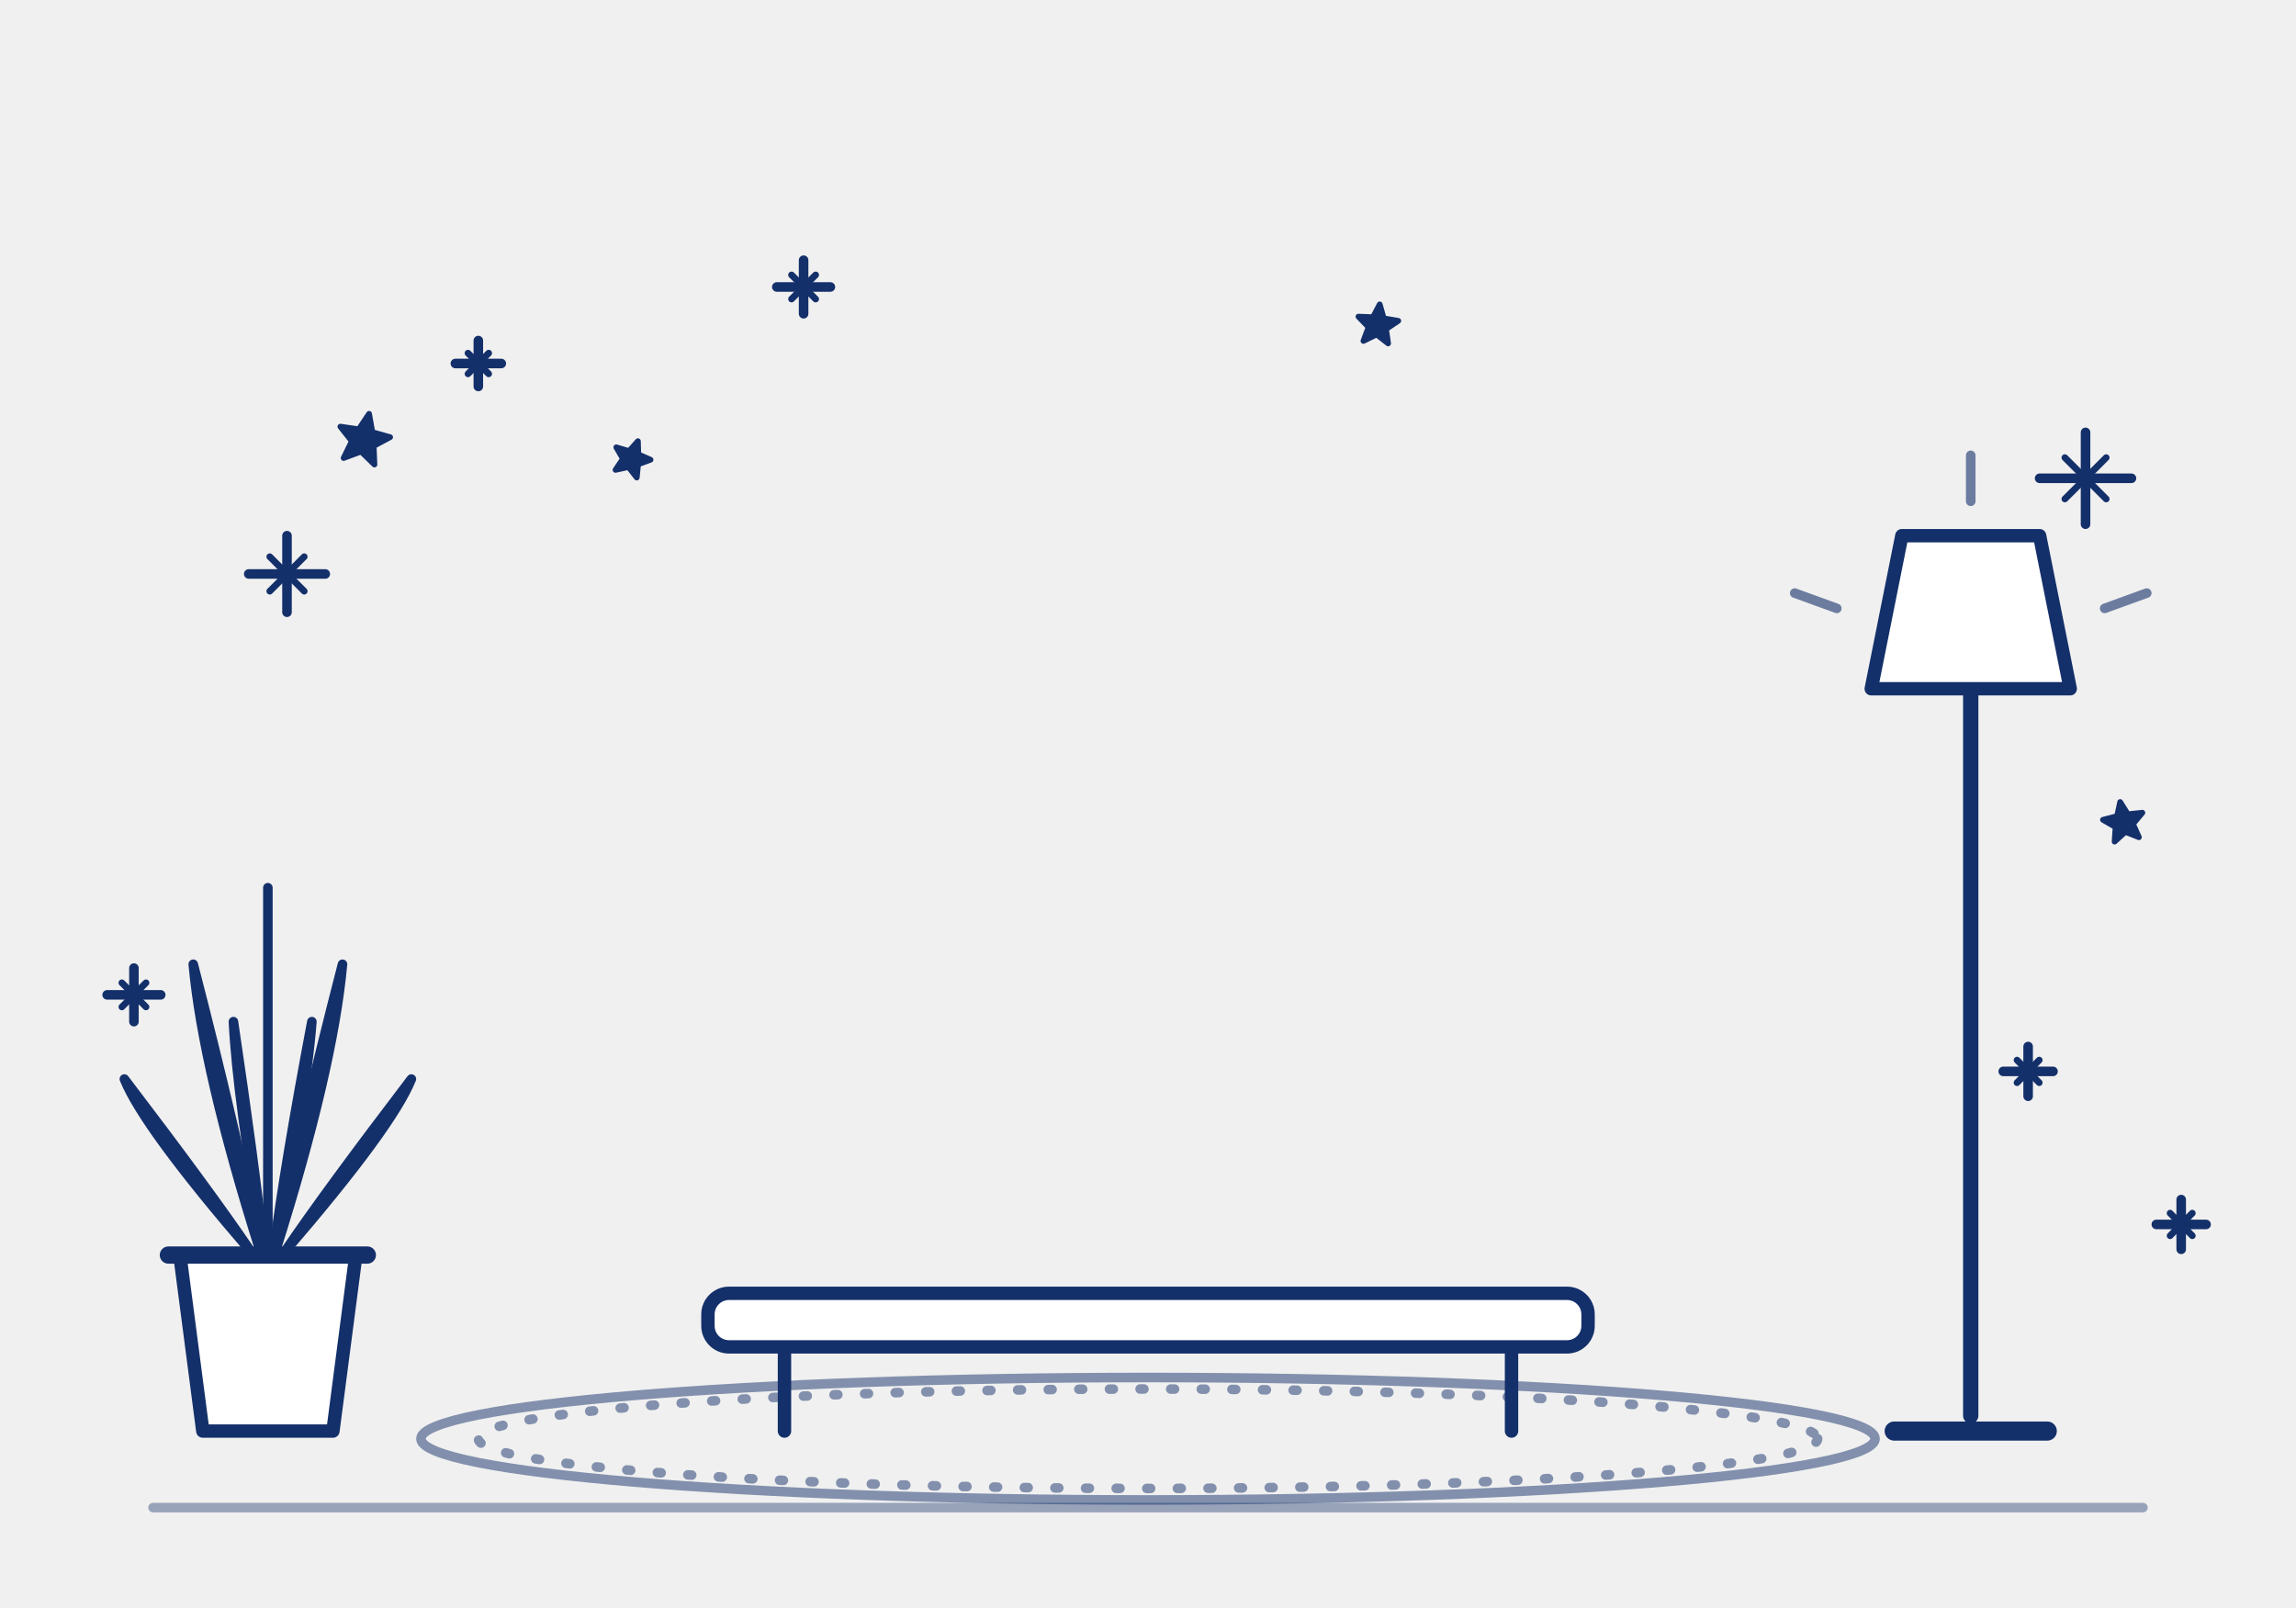
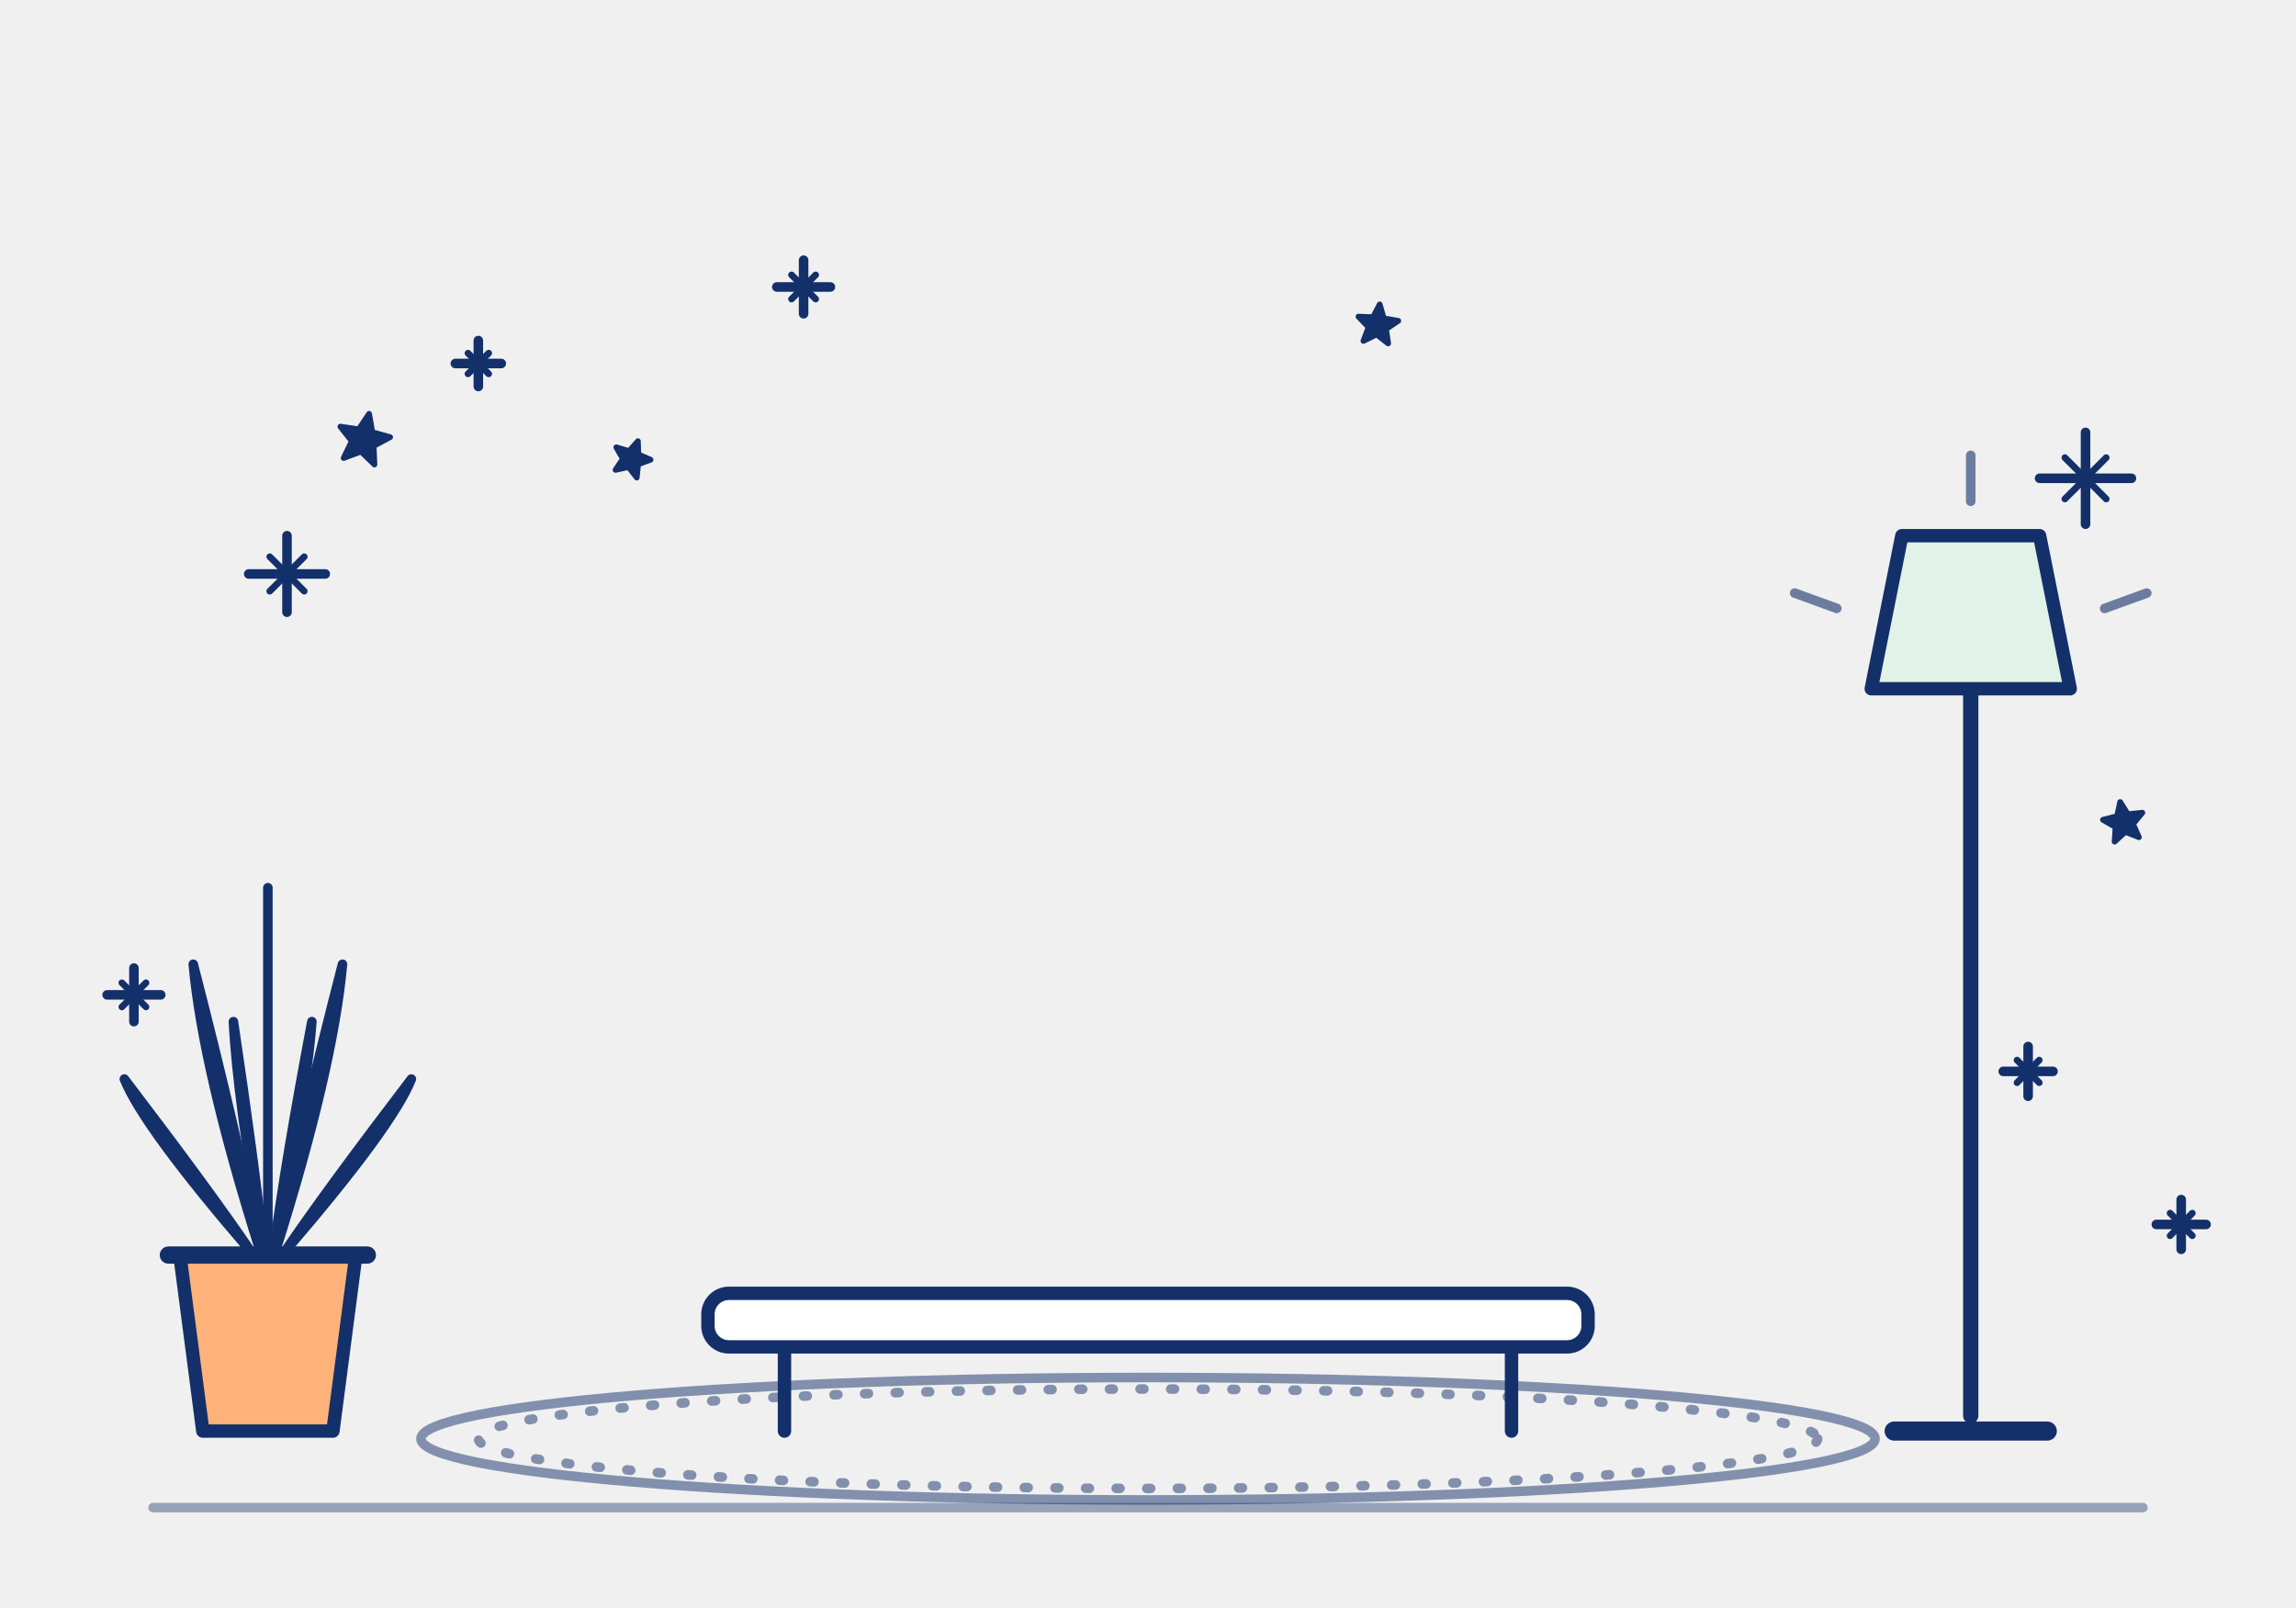
<svg xmlns="http://www.w3.org/2000/svg" viewBox="0 0 1200 840" width="1200" height="840" aria-hidden="true">
  <g fill="none" stroke="#14306A" stroke-width="7" stroke-linecap="round" stroke-linejoin="round">
    <g id="lamp">
      <path d="M1030 360 V740" stroke-width="8" />
-       <path d="M978 360 L994 280 H1066 L1082 360 Z" fill="#fff" />
+       <path data-shade="1" d="M978 360 L994 280 H1066 L1082 360 Z" fill="#E1F3E8" />
      <path d="M990 748 H1070" stroke-width="10" />
      <path d="M960 318 l-22 -8 M1100 318 l22 -8 M1030 262 v-24" stroke-width="5" stroke-opacity="0.6" />
    </g>
    <g id="plant">
-       <path d="M94 656 H186 L174 748 H106 Z" fill="#fff" />
+       <path data-pot="1" d="M94 656 H186 L174 748 H106 Z" fill="#FFB27A" />
      <path d="M88 656 H192" stroke-width="9" />
      <path d="M131 654 Q75 589 65 564 Q110 623 131 654 Z" fill="#fff" stroke-width="5" />
      <path d="M136 654 Q106 559 101 504 Q124 593 136 654 Z" fill="#fff" stroke-width="5" />
      <path d="M140 654 Q140 539 140 464 Q140 573 140 654 Z" fill="#fff" stroke-width="5" />
      <path d="M144 654 Q174 559 179 504 Q156 593 144 654 Z" fill="#fff" stroke-width="5" />
      <path d="M149 654 Q205 589 215 564 Q170 623 149 654 Z" fill="#fff" stroke-width="5" />
      <path d="M138 654 Q124 574 122 534 Q133 608 138 654 Z" fill="#fff" stroke-width="5" />
      <path d="M143 654 Q160 574 163 534 Q149 608 143 654 Z" fill="#fff" stroke-width="5" />
    </g>
    <g id="rug" stroke-width="5" stroke-opacity="0.5">
      <ellipse cx="600" cy="752" rx="380" ry="32" fill="none" />
      <ellipse cx="600" cy="752" rx="350" ry="26" fill="none" stroke-dasharray="2 14" />
    </g>
    <g id="coffee-table">
      <path d="M410 702 V748 M790 702 V748" />
      <rect x="370" y="676" width="460" height="28" rx="11" fill="#fff" />
    </g>
    <path d="M80 788 H1120" stroke-width="5" stroke-opacity="0.4" />
    <g stroke-width="5">
      <path d="M150 280 V320 M130 300 H170" />
      <path d="M141.0 291.0 L159.0 309.0 M159.0 291.0 L141.0 309.0" stroke-width="3.5" />
      <path d="M1090 226 V274 M1066 250 H1114" />
      <path d="M1079.2 239.2 L1100.8 260.8 M1100.8 239.2 L1079.2 260.8" stroke-width="3.5" />
      <path d="M1060 547 V573 M1047 560 H1073" />
      <path d="M1054.2 554.1 L1065.8 565.9 M1065.8 554.1 L1054.2 565.9" stroke-width="3.5" />
      <path d="M250 178 V202 M238 190 H262" />
      <path d="M244.6 184.6 L255.4 195.4 M255.4 184.6 L244.6 195.4" stroke-width="3.5" />
      <path d="M70 506 V534 M56 520 H84" />
      <path d="M63.7 513.7 L76.3 526.3 M76.3 513.7 L63.7 526.3" stroke-width="3.5" />
      <path d="M420 136 V164 M406 150 H434" />
      <path d="M413.7 143.7 L426.3 156.3 M426.3 143.7 L413.7 156.3" stroke-width="3.5" />
      <path d="M1140 627 V653 M1127 640 H1153" />
      <path d="M1134.2 634.1 L1145.8 645.9 M1145.8 634.1 L1134.2 645.9" stroke-width="3.5" />
    </g>
  </g>
  <path d="M192.9 216.3 L194.6 225.9 L203.9 228.5 L195.3 233.1 L195.7 242.8 L188.7 236.0 L179.6 239.4 L183.9 230.6 L177.9 223.0 L187.5 224.4 Z" fill="#14306A" stroke="#14306A" stroke-width="3" stroke-linejoin="round" />
  <path d="M1108.1 419.2 L1112.1 425.6 L1119.7 424.8 L1114.8 430.7 L1117.9 437.6 L1110.8 434.8 L1105.2 439.9 L1105.7 432.3 L1099.1 428.5 L1106.5 426.6 Z" fill="#14306A" stroke="#14306A" stroke-width="3" stroke-linejoin="round" />
  <path d="M721.1 159.1 L723.2 166.4 L730.8 167.7 L724.4 172.0 L725.5 179.5 L719.5 174.8 L712.6 178.2 L715.3 171.0 L710.0 165.5 L717.6 165.8 Z" fill="#14306A" stroke="#14306A" stroke-width="3" stroke-linejoin="round" />
  <path d="M333.4 230.6 L333.6 237.5 L340.0 240.3 L333.5 242.7 L332.8 249.6 L328.5 244.1 L321.7 245.6 L325.6 239.8 L322.1 233.8 L328.8 235.8 Z" fill="#14306A" stroke="#14306A" stroke-width="3" stroke-linejoin="round" />
</svg>
